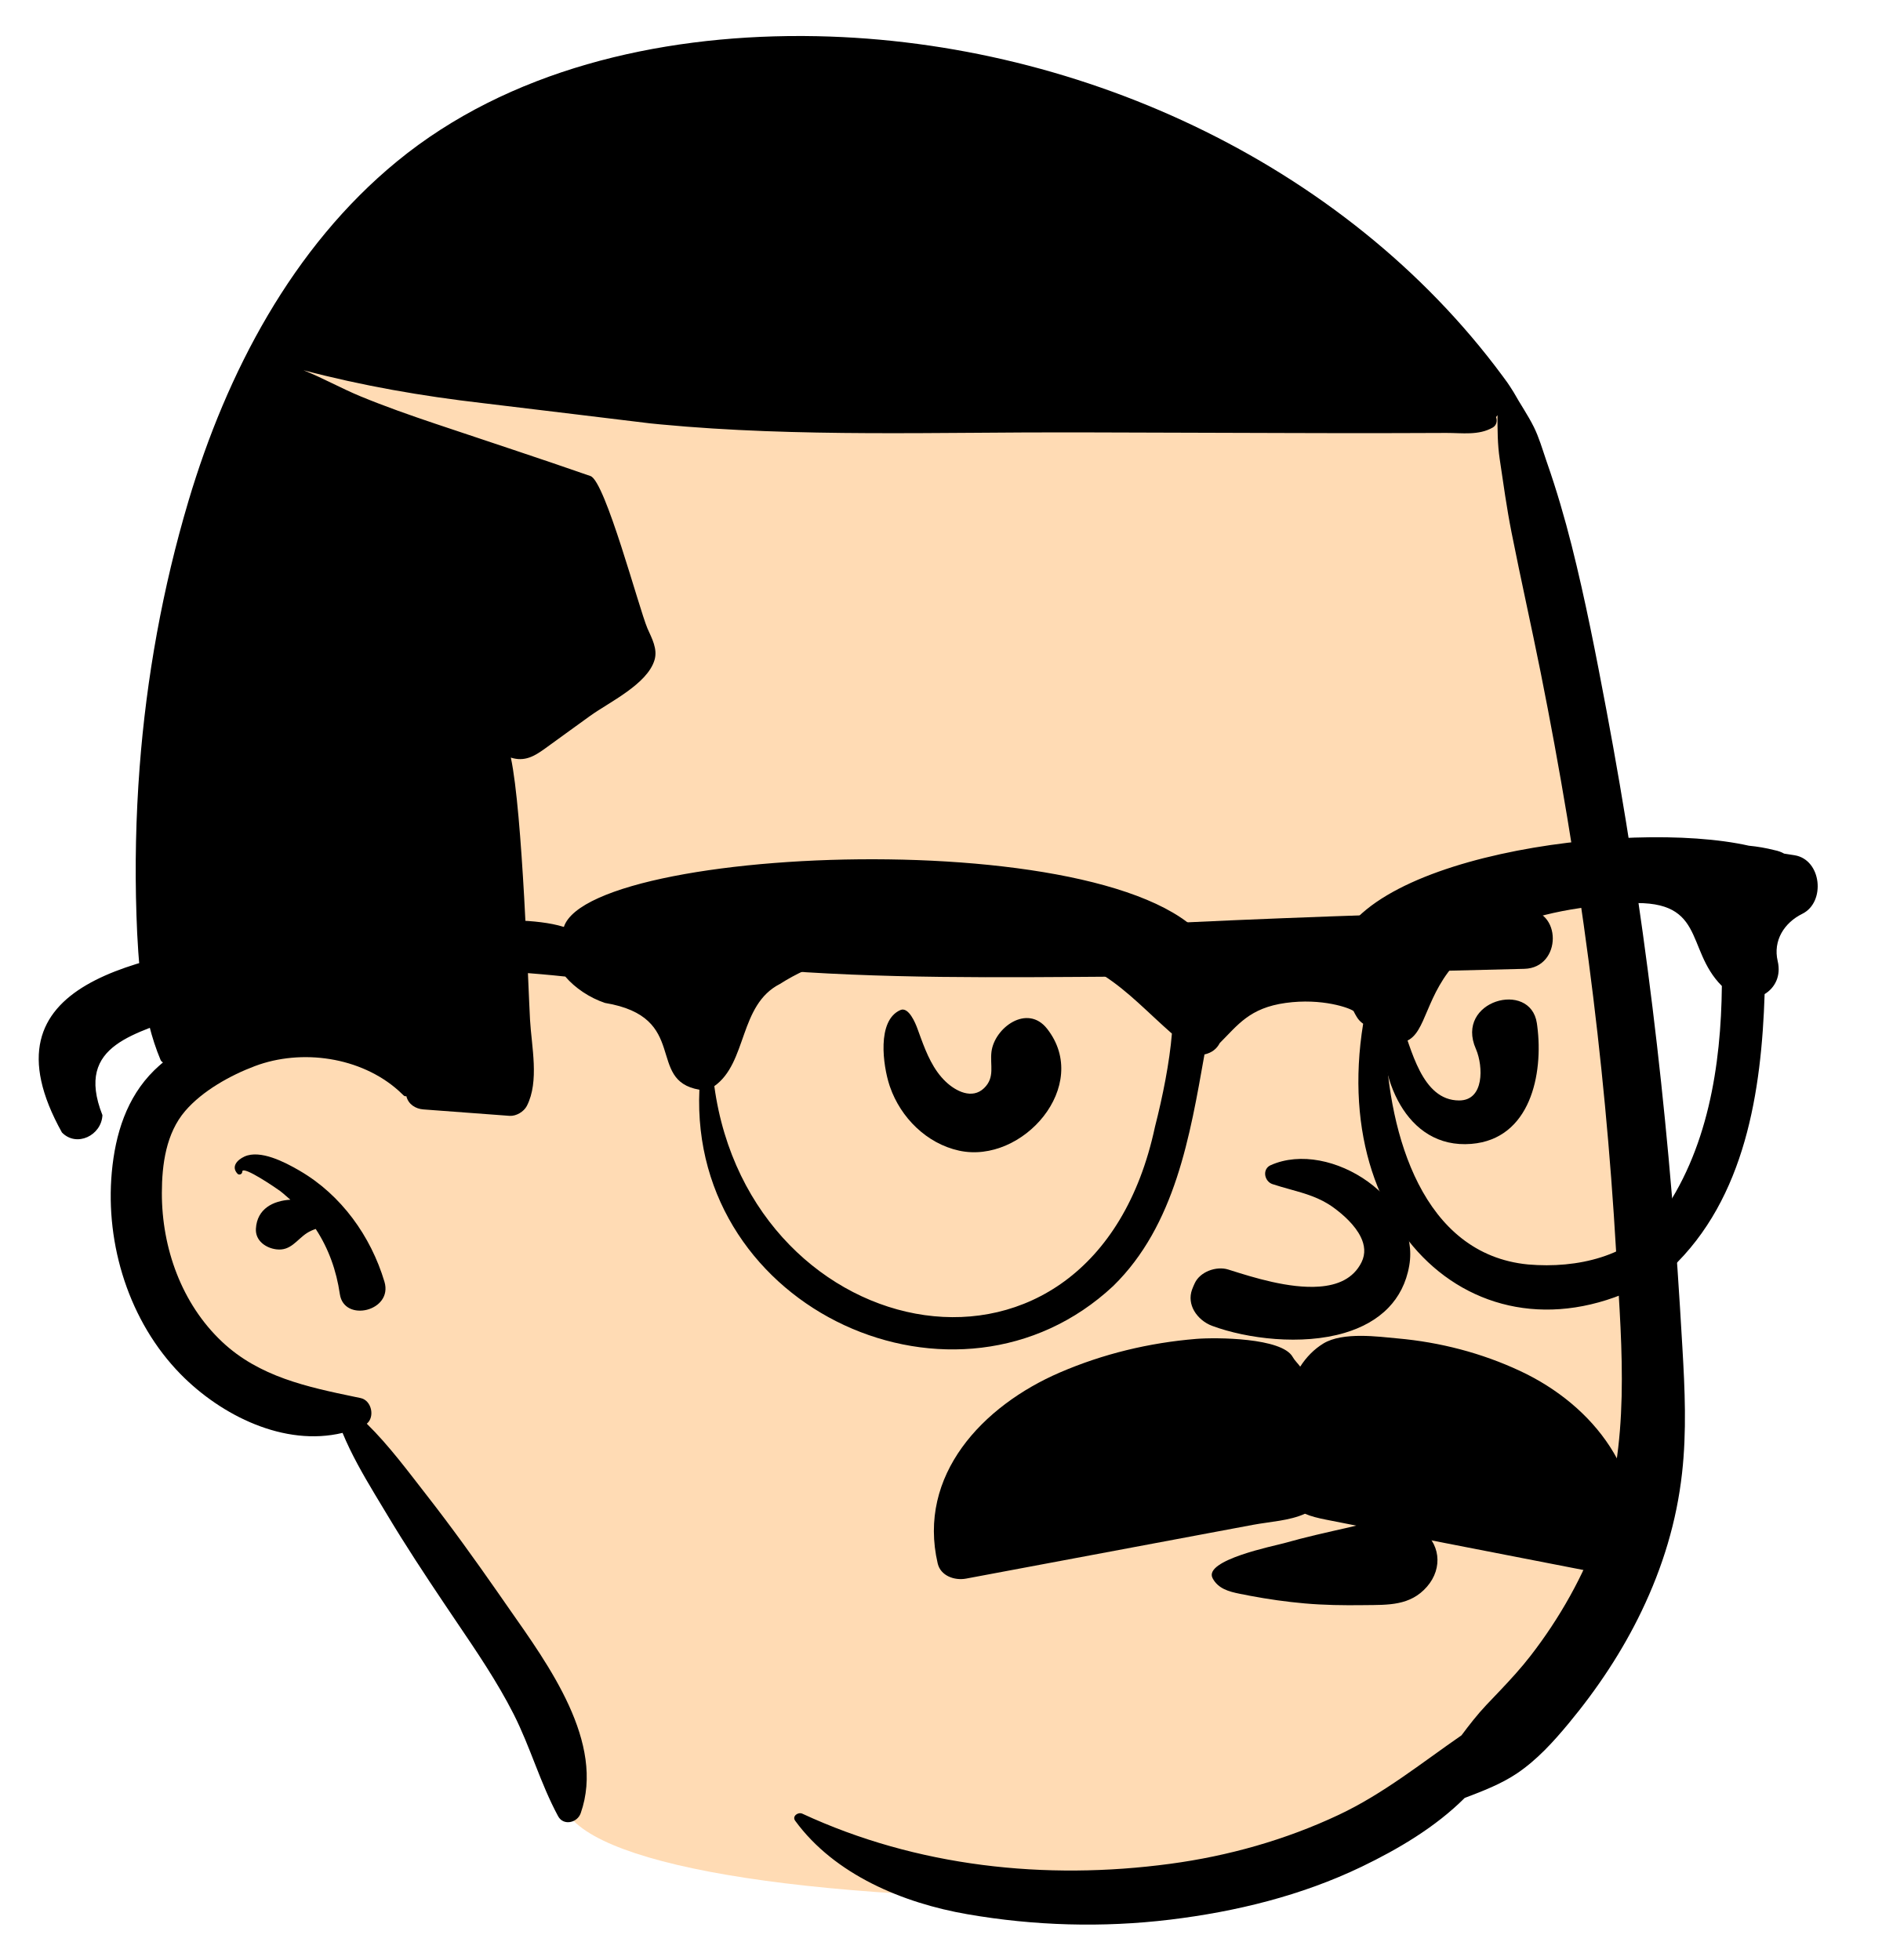
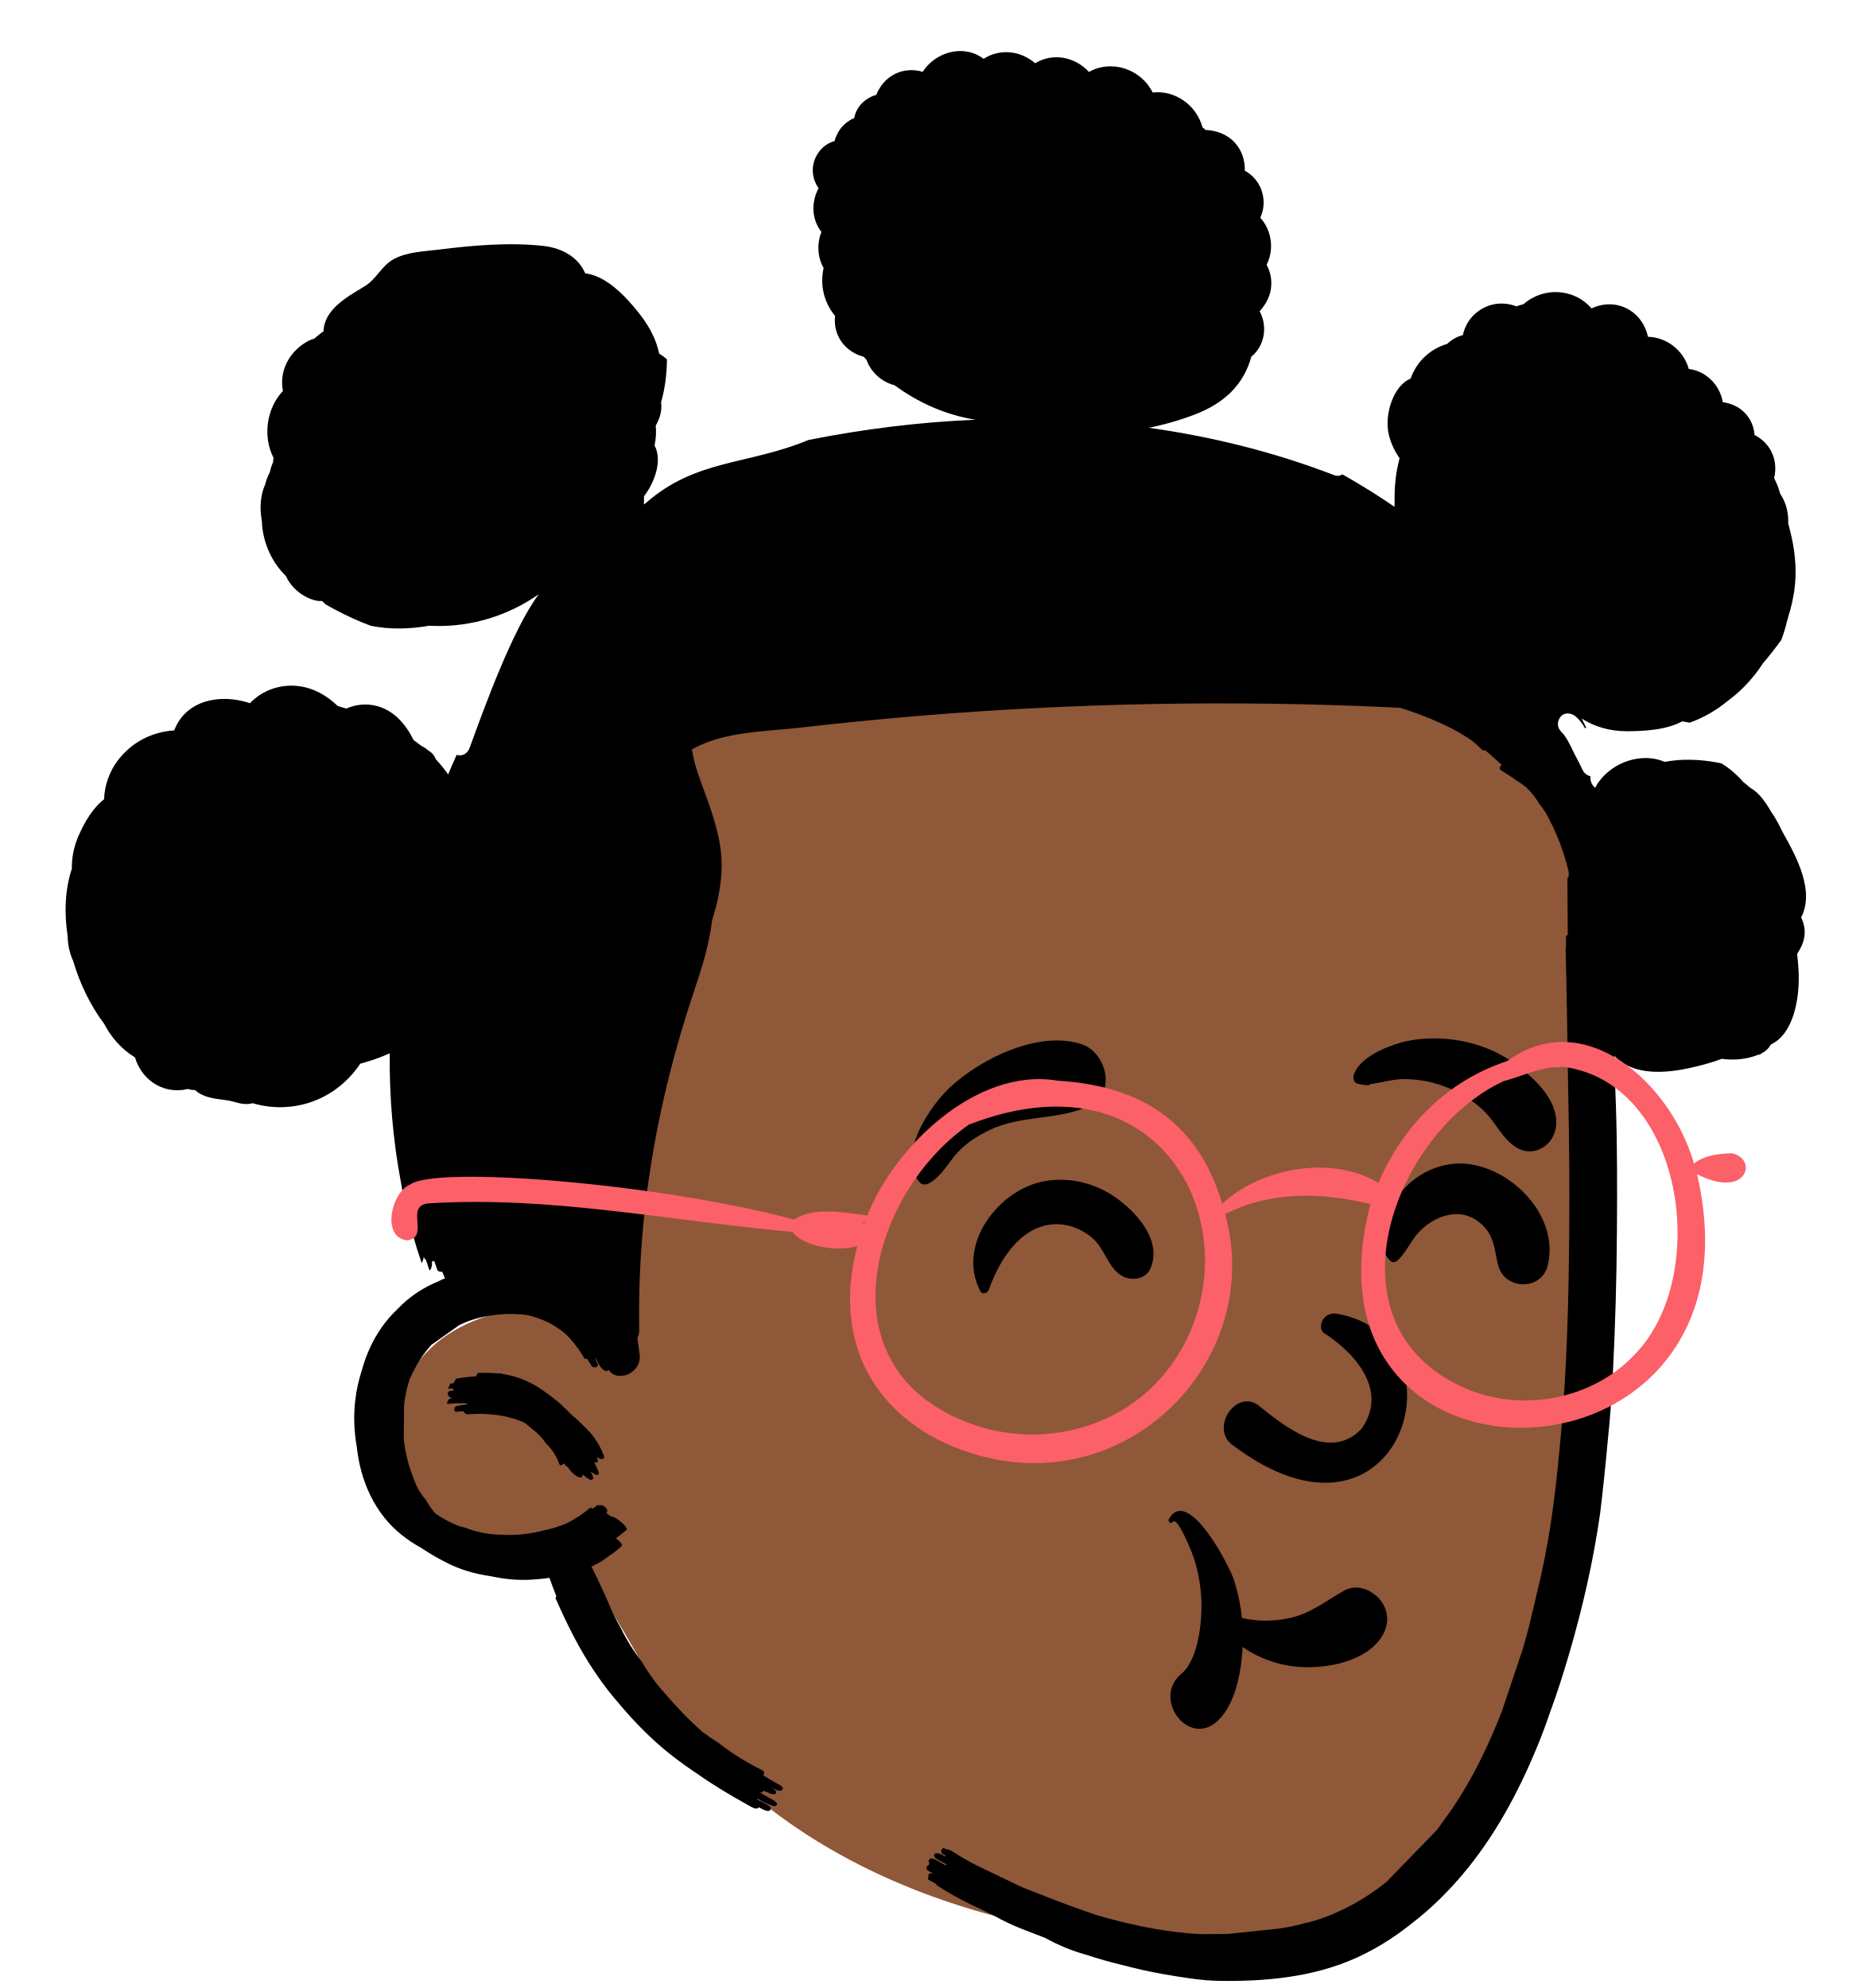
- <svg xmlns="http://www.w3.org/2000/svg" viewBox="356.919 536.55 441.351 459.9" overflow="visible" width="441.351px" height="459.9px">
-   <g id="Master/Character/Avatar" stroke="none" stroke-width="1" fill="none" fill-rule="evenodd">
-     <g id="Head" transform="translate(332, 483) scale(0.9978903 1)">
-       <g id="Head/Short 1" stroke="none" stroke-width="1" fill="none" fill-rule="evenodd">
-         <path d="M242.041,75.26 C298.822,75.26 357.552,119.272 378.365,147.357 C402.432,179.832 421.417,335.728 412.511,388.628 C403.604,441.527 359.365,499.184 282.567,499.184 C205.768,499.184 159.031,489.724 157.157,475.984 C155.908,466.825 139.023,436.751 106.503,385.765 C73.243,376.41 56.548,360.56 56.417,338.214 C56.288,315.868 65.2,300.63 83.152,292.5 C76.751,204.314 81.611,148.741 97.733,125.782 C121.914,91.342 185.261,75.26 242.041,75.26 Z" id="Skin" fill="#ffdbb4" />
-         <path d="M213.132,62.001 L214.144,62.005 C276.969,62.411 340.864,91.32 378.241,141.82 L379.365,143.357 C379.426,143.437 380.544,145.102 380.809,145.576 C382.358,148.356 384.183,150.958 385.583,153.785 C386.765,156.185 387.551,158.866 388.42,161.422 L388.683,162.185 C390.914,168.565 392.793,175.005 394.454,181.555 C397.673,194.305 400.183,207.255 402.624,220.175 C411.345,266.439 417.047,313.365 419.92,360.351 L420.487,369.798 C421.066,379.597 421.505,389.438 420.404,399.205 C419.133,410.575 415.864,421.245 410.914,431.545 C406.353,441.045 400.473,449.845 393.744,457.935 C390.144,462.265 386.324,466.475 381.624,469.644 C377.883,472.165 373.513,473.825 369.303,475.425 C362.454,482.265 353.664,487.435 345.074,491.565 C330.914,498.355 315.564,502.105 300.034,503.985 C284.154,505.894 268.114,505.435 252.364,502.705 C237.314,500.105 221.183,493.455 211.914,480.785 C211.114,479.695 212.603,478.665 213.583,479.115 C240.484,491.565 270.713,494.815 300.034,490.885 C313.713,489.055 327.173,485.275 339.664,479.405 C350.204,474.455 359.093,467.255 368.553,460.735 C370.394,458.285 372.253,455.875 374.374,453.635 L377.683,450.165 C380.156,447.559 382.585,444.917 384.793,442.065 C391.614,433.275 397.263,423.305 400.994,412.815 C408.25,392.396 406.287,370.23 405.005,348.95 L404.894,347.075 C403.574,324.315 401.423,301.635 398.444,279.035 C395.463,256.405 391.673,233.865 387.194,211.485 C384.984,200.455 382.503,189.495 380.314,178.465 C379.183,172.775 378.394,167.005 377.534,161.255 C377.013,157.755 377.023,154.385 377.013,150.965 C376.914,151.125 376.793,151.275 376.673,151.425 C377.034,152.275 376.784,153.365 375.904,153.865 C372.574,155.765 368.734,155.125 364.984,155.135 C361.003,155.155 357.023,155.165 353.043,155.175 C348.898,155.19 344.753,155.19 340.608,155.184 L328.173,155.155 L278.433,155.005 C245.859,154.907 212.732,156.203 180.262,153.132 L177.783,152.887 C175.232,152.593 146.437,149.072 138.651,148.163 L138.414,148.135 C124.183,146.495 110.154,144.065 96.324,140.425 C100.843,142.235 105.194,144.675 109.673,146.525 C115.454,148.905 121.383,150.985 127.314,152.975 C139.484,157.065 151.673,161.035 163.793,165.255 C167.268,166.463 175.164,196.231 177.155,200.94 L177.213,201.075 C178.223,203.345 179.614,205.835 178.843,208.415 C177.144,214.115 168.133,218.335 163.664,221.555 L159.069,224.871 L159.069,224.871 L153.059,229.219 C150.594,230.985 148.318,232.336 145.093,231.325 C145.083,231.315 145.074,231.315 145.064,231.315 C147.824,244.125 149.164,285.555 149.574,292.825 C149.933,299.155 151.793,307.265 148.833,313.035 C148.133,314.405 146.314,315.485 144.763,315.375 C138.003,314.865 131.244,314.365 124.484,313.865 C122.673,313.725 121.023,312.695 120.523,310.855 L120.503,310.755 L120.503,310.755 C120.284,310.815 120.034,310.775 119.824,310.555 C119.454,310.185 119.074,309.825 118.683,309.475 C109.784,301.535 95.864,299.575 84.883,303.705 C79.124,305.865 72.574,309.505 68.513,314.225 C64.003,319.465 63.034,326.785 63.023,333.475 C63.003,346.375 67.664,359.435 77.173,368.385 C85.911,376.601 97.186,378.992 108.529,381.343 L109.744,381.595 C112.333,382.135 113.154,385.995 111.204,387.615 C116.394,392.695 120.874,398.755 125.244,404.345 C131.047,411.761 136.596,419.471 141.995,427.198 L144.601,430.935 C153.888,444.189 167.331,462.445 161.484,479.015 C160.704,481.245 157.444,482.045 156.173,479.705 C152.003,472.005 149.673,463.525 145.713,455.735 C141.824,448.095 136.984,441.015 132.183,433.935 L129.414,429.832 C124.804,422.98 120.236,416.053 116.003,408.995 L113.055,404.108 C110.286,399.493 107.544,394.724 105.503,389.765 C91.853,393.055 77.013,385.735 67.423,375.985 C55.364,363.705 49.694,345.615 51.253,328.605 C52.074,319.705 54.704,311.095 61.223,304.695 C61.883,304.055 62.574,303.445 63.284,302.835 C63.034,302.705 62.824,302.505 62.723,302.265 C58.353,291.885 57.423,279.515 57.053,268.335 C56.664,256.775 56.914,245.185 57.793,233.645 C59.404,212.485 63.223,191.435 69.284,171.095 C78.253,141.035 93.664,111.605 118.284,91.435 C144.538,69.922 179.712,61.945 213.132,62.001 Z M82.444,324.925 C86.152,323.242 91.936,326.24 95.237,328.149 L95.453,328.275 C105.203,333.945 112.144,343.605 115.353,354.305 C117.413,361.205 105.843,363.955 104.863,357.195 C104.064,351.685 102.223,346.525 99.194,341.915 C98.473,342.155 97.773,342.465 97.144,342.865 C94.734,344.425 93.333,347.105 89.984,346.705 C87.503,346.415 84.963,344.695 85.133,341.855 C85.404,337.165 89.183,335.295 93.234,335.055 C92.656,334.538 92.073,334.026 91.476,333.532 L90.822,333.007 C90.081,332.471 82.156,327.006 81.928,328.412 L81.923,328.495 C81.933,329.055 81.183,329.375 80.803,328.955 C79.273,327.315 80.694,325.725 82.444,324.925 Z" id="Ink" fill="#000" />
-       </g>
-     </g>
-     <g id="Face" transform="translate(491, 669) scale(1 1)" fill="#000">
-       <g id="Face/Eyes Closed" stroke="none" stroke-width="1" fill="none" fill-rule="evenodd">
-         <path d="M182.244,225.965 L182.936,225.805 C188.46,224.503 193.776,222.731 198.922,226.154 C203.825,229.415 204.506,235.447 200.686,239.847 C196.76,244.371 191.544,244.118 186.039,244.18 L185.695,244.184 C181.124,244.247 176.477,244.179 171.924,243.774 C167.679,243.396 163.408,242.792 159.212,241.999 L156.73,241.513 C154.195,241 151.698,240.333 150.392,237.879 C148.114,233.602 165.046,230.246 167.103,229.659 C172.095,228.234 177.181,227.112 182.244,225.965 Z" id="Path" fill="#000" />
-         <path d="M191.634,174.395 C188.935,177.194 185.37,179.106 181.368,180.296 C171.31,183.286 158.476,181.693 150.26,178.646 C148.556,178.014 146.963,176.725 146.048,175.114 C145.212,173.642 144.929,171.911 145.566,170.145 C145.747,169.644 145.967,169.152 146.189,168.667 C146.791,167.348 148.019,166.321 149.462,165.734 C150.96,165.125 152.664,165.001 154.03,165.43 C154.214,165.488 154.402,165.547 154.595,165.608 C159.8,167.249 168.337,169.966 175.41,169.439 C179.654,169.123 183.387,167.624 185.318,163.74 C186.335,161.692 186.053,159.667 185.151,157.813 C183.79,155.017 181.065,152.584 178.768,150.908 C175.532,148.544 172.079,147.6 168.509,146.604 C167.163,146.229 165.8,145.848 164.425,145.393 C163.971,145.243 163.574,144.949 163.277,144.567 C162.983,144.19 162.79,143.729 162.729,143.266 C162.667,142.787 162.744,142.31 162.966,141.898 C163.172,141.516 163.501,141.181 163.993,140.961 C170.98,137.831 180.015,139.899 186.835,144.823 C190.243,147.284 193.086,150.445 194.839,153.978 C196.465,157.256 197.156,160.853 196.518,164.521 C195.805,168.628 194.067,171.872 191.634,174.395 Z" id="Path" fill="#000" />
-         <path d="M77.136,104.555 C79.099,103.69 80.712,107.739 81.116,108.843 L81.952,111.133 C83.315,114.826 84.879,118.581 87.745,121.322 C90.144,123.617 93.988,125.562 96.771,122.877 C99.411,120.33 98.124,117.461 98.513,114.336 C99.215,108.684 106.922,103.035 111.556,108.933 C122.024,122.259 105.828,140.791 90.91,137.54 C83.323,135.886 77.216,129.803 74.707,122.569 L74.578,122.187 C73.076,117.604 71.557,107.016 77.136,104.555 Z" id="Path" fill="#000" />
-         <path d="M212.22,113.836 L212.148,113.667 C207.162,102.326 224.948,97.452 226.456,107.635 L226.551,108.322 C228.018,119.626 224.927,134.828 211.082,135.955 C195.54,137.221 189.068,119.88 190.456,107.155 C190.705,104.877 193.469,104.562 194.323,106.632 L194.504,107.083 C197.014,113.479 199.397,125.777 208.239,125.765 C214.146,125.756 213.864,117.782 212.22,113.836 L212.22,113.836 Z" id="Path" fill="#000" />
-         <path d="M223.496,81.005 C232.43,80.688 232.418,94.67 223.496,94.88 C193.694,95.581 163.869,96.513 134.058,96.673 L128.64,96.706 C100.638,96.894 72.54,97.277 44.62,94.926 C42.237,94.726 42.68,91.38 44.671,91.515 C73.942,87.349 103.57,86.131 133.064,84.548 C163.181,82.931 193.356,82.075 223.496,81.005 Z" id="Path" fill="#000" />
-       </g>
-     </g>
-     <g id="Beard" transform="translate(454.9999, 820.9997) scale(1 1)" fill="#000">
-       <g id="Beard/Mustache" stroke="none" stroke-width="1" fill="none" fill-rule="evenodd">
-         <path d="M258.53,37.241 C249.479,33.009 239.751,30.49 229.757,29.597 C225.435,29.21 216.945,27.989 212.348,30.808 C210.198,32.128 208.381,33.972 206.94,36.224 C206.378,35.447 205.638,34.785 205.17,33.945 C202.653,29.423 187.205,29.329 182.541,29.713 C171.481,30.623 160.716,33.22 150.578,37.586 C132.377,45.426 117.087,61.715 121.895,82.395 C122.575,85.324 125.856,86.463 128.559,85.957 C146.778,82.542 164.997,79.126 183.217,75.711 C187.446,74.919 191.676,74.126 195.905,73.333 C199.73,72.616 204.418,72.389 208.048,70.739 C209.508,71.363 211.134,71.759 212.87,72.103 C234.791,76.457 256.74,80.681 278.675,84.97 C281.305,85.485 284.755,84.151 285.227,81.237 C288.375,61.793 275.992,45.405 258.53,37.241" id="Ink" fill="#000" />
-       </g>
-     </g>
-     <g id="Mask" transform="translate(360, 783) scale(1 1)" fill="#000">
-       <g id="Mask/None" stroke="none" stroke-width="1" fill="none" fill-rule="evenodd" fill-opacity="0" />
-     </g>
-     <g id="Accessories" transform="translate(379, 724) scale(1 1)" fill="#000">
-       <g id="Accessories/Glasses 3" stroke="none" stroke-width="1" fill="none" fill-rule="evenodd">
-         <path d="M367.134,98.318 C360.401,107.363 347.919,110.244 336.406,109.249 C311.575,106.859 303.76,78.658 302.946,56.739 C319.597,61.423 301.538,28.249 358.457,24.601 C378.522,22.929 372.99,35.047 381.855,43.901 C381.673,62.483 378.58,82.674 367.134,98.318 M248.863,76.966 C234.203,145.619 153.925,129.289 145.492,67.403 C153.279,61.907 151.228,48.336 160.902,43.419 C176.234,33.623 195.4,34.042 212.811,34.272 C235.066,35.801 241.408,45.02 252.84,55.078 C252.29,61.796 250.704,69.758 248.863,76.966 M398.935,13.231 C398.112,13.094 397.288,12.965 396.464,12.844 C395.821,12.479 395.066,12.198 394.188,12.029 C392.183,11.52 390.192,11.177 388.204,10.992 C359.672,4.571 293.665,13.688 290.941,38.036 C281.855,41.069 273.993,38.353 263.462,38.623 C255.446,5.118 116.863,9.847 110.198,30.047 C110.173,30.04 110.148,30.034 110.122,30.026 C103.718,28.044 94.277,28.522 86.947,28.208 C71.296,27.88 55.627,29.275 40.314,32.576 C11.639,37.133 -27.496,42.468 -7.553,78.276 C-7.549,78.282 -7.546,78.289 -7.541,78.295 L-7.538,78.292 C-4.101,81.815 1.732,78.978 1.949,74.209 C-4.756,57.245 10.388,55.208 22.04,50.333 C51.033,39.917 80.551,38.473 110.537,41.695 C112.793,44.351 116.216,46.667 119.834,47.879 C139.883,51.207 129.317,66.079 141.99,68.242 C139.662,120.084 202.603,148.382 239.072,114.303 C253.633,100.067 257.104,78.978 260.48,59.969 C262.265,59.568 263.4,58.592 264.063,57.3 C268.356,53.014 271.053,49.056 279.542,47.879 C288.031,46.703 294.566,49.064 295.45,49.787 C295.673,50.236 295.912,50.686 296.19,51.136 C296.578,51.807 297.106,52.342 297.706,52.763 C289.323,104.387 329.4,137.035 369.859,110.26 C387.439,93.723 391.154,68.405 391.888,45.807 C394.271,44.369 395.78,41.582 394.955,38.078 C393.818,33.248 396.484,29.066 400.73,26.966 C406.247,24.239 405.271,14.28 398.935,13.231" id="Ink" fill="#000" />
-       </g>
-     </g>
-   </g>
+ <svg xmlns="http://www.w3.org/2000/svg" width="30" height="32" viewBox="0 0 30 32" fill="none">
+   <path fill-rule="evenodd" clip-rule="evenodd" d="M25.026 12.435C23.188 9.745 18.572 9.442 15.654 9.459C9.891 9.41 8.685 16.255 8.384 21.052C7.769 21.16 7.172 21.381 6.766 21.881C6.272 22.488 6.102 23.532 6.564 24.212C6.872 24.663 7.358 24.814 7.866 24.839C9.548 24.673 9.893 26.223 10.721 27.385C12.847 30.353 16.53 31.316 19.908 31.33C21.055 31.362 22.437 31.451 23.172 30.335C25.493 26.178 25.543 20.664 25.686 15.953C25.706 14.747 25.701 13.47 25.026 12.435Z" fill="#8F5838" />
+   <path fill-rule="evenodd" clip-rule="evenodd" d="M14.852 1.156C15.06 0.832 15.516 0.706 15.832 0.947C16.095 0.778 16.426 0.814 16.662 1.018C16.948 0.844 17.303 0.914 17.528 1.158C17.887 0.955 18.361 1.105 18.554 1.489C18.916 1.448 19.258 1.693 19.355 2.048C19.372 2.062 19.389 2.077 19.405 2.092C19.623 2.103 19.829 2.191 19.951 2.399C20.012 2.504 20.04 2.626 20.036 2.746C20.166 2.819 20.27 2.938 20.315 3.092C20.358 3.237 20.342 3.38 20.286 3.505C20.467 3.703 20.515 4.013 20.387 4.263C20.44 4.357 20.467 4.468 20.463 4.584C20.457 4.755 20.38 4.892 20.276 5.01C20.407 5.255 20.356 5.569 20.142 5.74C20.02 6.189 19.71 6.488 19.235 6.671C18.996 6.763 18.746 6.834 18.492 6.886C19.51 7.028 20.512 7.277 21.474 7.648C21.526 7.668 21.571 7.66 21.605 7.636C21.626 7.648 21.647 7.658 21.668 7.67C21.933 7.821 22.193 7.984 22.446 8.158C22.446 8.129 22.447 8.1 22.448 8.071C22.443 7.834 22.467 7.601 22.528 7.376C22.448 7.263 22.389 7.136 22.356 7.004C22.275 6.675 22.429 6.206 22.706 6.094C22.803 5.816 23.023 5.615 23.293 5.536C23.315 5.516 23.338 5.497 23.363 5.479C23.42 5.438 23.482 5.41 23.546 5.394C23.579 5.244 23.661 5.105 23.796 5.008C23.986 4.871 24.211 4.856 24.409 4.931C24.446 4.918 24.484 4.906 24.523 4.896C24.841 4.616 25.337 4.637 25.617 4.965C25.809 4.874 26.036 4.87 26.233 4.992C26.39 5.09 26.488 5.247 26.526 5.421C26.825 5.43 27.097 5.634 27.183 5.939C27.458 5.972 27.683 6.194 27.73 6.473C27.906 6.499 28.067 6.584 28.166 6.753C28.211 6.831 28.236 6.917 28.242 7.003C28.331 7.047 28.41 7.113 28.471 7.2C28.576 7.352 28.596 7.53 28.557 7.697C28.566 7.716 28.576 7.734 28.584 7.753C28.613 7.815 28.636 7.883 28.656 7.951C28.749 8.089 28.791 8.257 28.783 8.426C28.802 8.498 28.822 8.57 28.837 8.642C28.9 8.924 28.923 9.226 28.88 9.514C28.859 9.653 28.828 9.79 28.785 9.923C28.78 9.948 28.773 9.972 28.765 9.994C28.741 10.099 28.71 10.202 28.671 10.303C28.578 10.431 28.48 10.556 28.377 10.677C28.29 10.812 28.19 10.936 28.078 11.05C27.998 11.133 27.909 11.209 27.815 11.278C27.628 11.433 27.419 11.554 27.196 11.633C27.156 11.624 27.116 11.617 27.076 11.611C26.822 11.755 26.424 11.771 26.18 11.77C25.911 11.769 25.665 11.699 25.46 11.566C25.484 11.615 25.508 11.664 25.532 11.713C25.526 11.716 25.519 11.72 25.514 11.724C25.47 11.648 25.421 11.581 25.362 11.532C25.283 11.466 25.155 11.46 25.1 11.567L25.097 11.573C25.068 11.63 25.072 11.685 25.094 11.729C25.102 11.742 25.11 11.754 25.119 11.766C25.121 11.77 25.124 11.773 25.127 11.777L25.126 11.777C25.202 11.84 25.277 11.995 25.348 12.146C25.396 12.234 25.442 12.323 25.484 12.414C25.509 12.452 25.554 12.486 25.601 12.495C25.592 12.568 25.624 12.643 25.677 12.68C25.691 12.651 25.708 12.621 25.73 12.591C25.969 12.254 26.44 12.109 26.794 12.263C26.865 12.251 26.936 12.241 27.007 12.235C27.241 12.219 27.478 12.238 27.709 12.288C27.781 12.332 27.85 12.382 27.913 12.439C27.968 12.488 28.018 12.538 28.064 12.591C28.101 12.619 28.136 12.649 28.171 12.68C28.313 12.758 28.417 12.909 28.504 13.059C28.574 13.161 28.634 13.268 28.687 13.383C28.93 13.812 29.21 14.345 28.991 14.768C29.014 14.813 29.031 14.864 29.041 14.919C29.071 15.093 29.009 15.226 28.927 15.355C28.938 15.445 28.944 15.533 28.949 15.61C28.975 16.041 28.879 16.633 28.511 16.809C28.505 16.817 28.499 16.823 28.493 16.831C28.465 16.878 28.421 16.92 28.364 16.95C28.35 16.96 28.336 16.97 28.321 16.978C28.315 16.984 28.308 16.989 28.301 16.994C28.308 16.986 28.316 16.977 28.323 16.969C28.12 17.053 27.923 17.07 27.713 17.044C27.583 17.093 27.453 17.129 27.343 17.157C27.001 17.245 26.559 17.315 26.225 17.166C26.127 17.122 26.047 17.065 25.986 16.996C25.991 17.263 25.998 17.53 26.01 17.797C26.032 18.473 26.031 19.148 26.026 19.824C26.021 20.585 26 21.346 25.961 22.106C25.942 22.488 25.913 22.869 25.873 23.249C25.84 23.619 25.801 23.989 25.756 24.358C25.649 25.115 25.474 25.879 25.26 26.611C25.167 26.929 25.065 27.251 24.949 27.565C24.9 27.71 24.848 27.853 24.792 27.994C24.495 28.737 24.125 29.453 23.625 30.072C23.352 30.409 23.05 30.712 22.714 30.968C22.444 31.185 22.151 31.369 21.83 31.515C21.139 31.827 20.368 31.897 19.62 31.885C19.33 31.881 19.021 31.827 18.733 31.778C18.513 31.74 18.29 31.69 18.068 31.631C17.872 31.584 17.678 31.529 17.487 31.466C17.257 31.403 17.036 31.312 16.826 31.195L16.454 31.051C16.299 30.991 16.148 30.919 16.001 30.836L15.597 30.641C15.429 30.558 15.266 30.466 15.106 30.365C15.09 30.356 15.071 30.34 15.063 30.323C15.022 30.299 14.98 30.277 14.939 30.253C14.932 30.249 14.938 30.229 14.946 30.21C14.939 30.194 14.94 30.177 14.96 30.161C14.975 30.149 14.999 30.153 15.024 30.161C15.022 30.159 15.021 30.157 15.019 30.156C14.991 30.14 14.964 30.125 14.936 30.11C14.909 30.094 14.904 30.054 14.93 30.032C14.938 30.027 14.946 30.024 14.954 30.023L14.953 30.023C14.947 30.019 14.951 30.003 14.959 29.985C14.945 29.967 14.94 29.944 14.965 29.925C15.001 29.895 15.086 29.949 15.116 29.967C15.152 29.987 15.187 30.006 15.222 30.026C15.225 30.021 15.229 30.016 15.236 30.012C15.184 29.983 15.133 29.955 15.082 29.926C15.05 29.909 15.009 29.872 15.051 29.838C15.084 29.811 15.17 29.858 15.212 29.882C15.217 29.878 15.222 29.876 15.229 29.875C15.211 29.865 15.192 29.855 15.174 29.844C15.124 29.815 15.158 29.725 15.21 29.755L15.228 29.767C15.266 29.763 15.318 29.795 15.342 29.809C15.516 29.922 15.698 30.021 15.886 30.107C16.013 30.169 16.141 30.23 16.269 30.29C16.395 30.355 16.525 30.411 16.658 30.458C16.993 30.593 17.331 30.718 17.673 30.834C18.151 30.97 18.647 31.079 19.144 31.121C19.208 31.126 19.273 31.131 19.337 31.133C19.479 31.132 19.62 31.132 19.762 31.13C20.036 31.101 20.311 31.072 20.585 31.044C20.681 31.03 20.774 31.012 20.867 30.992C20.915 30.98 20.964 30.968 21.012 30.953C21.029 30.951 21.045 30.947 21.062 30.945C21.18 30.912 21.295 30.874 21.41 30.829C21.483 30.798 21.555 30.766 21.626 30.732C21.861 30.619 22.093 30.469 22.312 30.297L23.132 29.453L23.383 29.101C23.706 28.623 23.962 28.091 24.174 27.548L24.511 26.543C24.547 26.422 24.58 26.301 24.612 26.179C24.676 25.908 24.74 25.636 24.804 25.365C24.825 25.265 24.846 25.166 24.866 25.067C24.989 24.45 25.057 23.824 25.115 23.198C25.222 22.059 25.251 20.917 25.259 19.773C25.264 19.09 25.259 18.406 25.245 17.723C25.237 17.327 25.232 16.931 25.226 16.535C25.219 16.114 25.211 15.693 25.201 15.273C25.2 15.264 25.203 15.256 25.208 15.249C25.207 15.199 25.206 15.15 25.206 15.1C25.205 15.067 25.217 15.053 25.235 15.05C25.232 14.75 25.23 14.45 25.229 14.151C25.229 14.131 25.238 14.118 25.25 14.111V14.035C25.201 13.826 25.135 13.622 25.05 13.428C25.021 13.357 24.989 13.289 24.953 13.222C24.909 13.122 24.852 13.031 24.782 12.947C24.723 12.845 24.651 12.755 24.568 12.674L24.465 12.598C24.437 12.583 24.395 12.556 24.358 12.525L24.16 12.398C24.121 12.377 24.146 12.325 24.174 12.312V12.31C24.168 12.307 24.161 12.303 24.154 12.297C24.073 12.219 23.99 12.145 23.903 12.076C23.887 12.082 23.869 12.08 23.855 12.068C23.804 12.018 23.751 11.971 23.698 11.925C23.578 11.843 23.453 11.769 23.322 11.703C23.112 11.601 22.897 11.513 22.676 11.438C22.628 11.422 22.581 11.407 22.533 11.393C22.465 11.389 22.397 11.386 22.329 11.383C19.805 11.268 17.273 11.316 14.755 11.526C14.134 11.578 13.514 11.64 12.895 11.711C12.351 11.774 11.698 11.772 11.198 12.03C11.177 12.04 11.156 12.052 11.137 12.064C11.176 12.323 11.278 12.575 11.367 12.819C11.504 13.196 11.627 13.579 11.615 13.987C11.606 14.271 11.547 14.545 11.462 14.812C11.418 15.192 11.304 15.56 11.182 15.922C10.582 17.699 10.255 19.52 10.289 21.407C10.29 21.457 10.278 21.502 10.259 21.539C10.27 21.622 10.281 21.704 10.294 21.786C10.344 22.104 9.938 22.263 9.798 22.052C9.789 22.061 9.776 22.068 9.764 22.069C9.728 22.073 9.669 22.012 9.653 21.984C9.631 21.943 9.608 21.903 9.584 21.864C9.58 21.862 9.578 21.861 9.575 21.86C9.59 21.892 9.605 21.925 9.62 21.956C9.644 22.007 9.55 22.032 9.522 21.985C9.497 21.944 9.472 21.905 9.447 21.867C9.433 21.878 9.416 21.881 9.406 21.863C9.316 21.71 9.213 21.579 9.099 21.467C8.92 21.317 8.724 21.225 8.502 21.171C8.327 21.145 8.148 21.144 7.975 21.165C7.776 21.189 7.566 21.24 7.386 21.334C7.24 21.439 7.093 21.543 6.945 21.647C6.909 21.686 6.875 21.727 6.842 21.77C6.74 21.906 6.658 22.052 6.591 22.207C6.588 22.216 6.585 22.226 6.583 22.235C6.541 22.366 6.515 22.499 6.503 22.636L6.499 23.156C6.521 23.381 6.577 23.6 6.662 23.808C6.702 23.93 6.765 24.04 6.85 24.136C6.896 24.218 6.948 24.292 7.006 24.361C7.123 24.442 7.251 24.511 7.388 24.565C7.421 24.574 7.455 24.583 7.489 24.59C7.664 24.66 7.846 24.697 8.034 24.702C8.271 24.719 8.503 24.698 8.731 24.639C8.871 24.613 9.007 24.57 9.138 24.512C9.264 24.447 9.383 24.368 9.494 24.276C9.506 24.268 9.525 24.272 9.545 24.283C9.569 24.264 9.594 24.246 9.618 24.226C9.629 24.218 9.639 24.228 9.644 24.238L9.65 24.233C9.695 24.202 9.815 24.299 9.761 24.357C9.784 24.372 9.808 24.39 9.829 24.408C9.926 24.412 10.121 24.596 10.085 24.625C10.03 24.674 9.973 24.719 9.914 24.762C9.966 24.801 10.034 24.863 10.002 24.888C9.945 24.944 9.883 24.992 9.818 25.034C9.773 25.069 9.727 25.102 9.679 25.133C9.628 25.164 9.575 25.191 9.52 25.217C9.615 25.407 9.706 25.599 9.791 25.795C9.847 25.934 9.912 26.068 9.988 26.197C10.083 26.394 10.198 26.578 10.332 26.75C10.442 26.939 10.57 27.114 10.716 27.273C10.898 27.487 11.092 27.687 11.299 27.872C11.381 27.933 11.465 27.992 11.553 28.046C11.776 28.22 12.014 28.369 12.266 28.493C12.296 28.51 12.319 28.547 12.285 28.576C12.284 28.576 12.283 28.576 12.281 28.577C12.364 28.626 12.447 28.673 12.53 28.721C12.563 28.739 12.631 28.775 12.581 28.817C12.548 28.844 12.449 28.795 12.389 28.763C12.397 28.767 12.406 28.772 12.415 28.778C12.434 28.788 12.539 28.843 12.474 28.878C12.441 28.884 12.41 28.878 12.38 28.862C12.349 28.85 12.318 28.836 12.287 28.823C12.288 28.833 12.283 28.843 12.266 28.851C12.254 28.853 12.241 28.853 12.229 28.852C12.297 28.892 12.365 28.931 12.434 28.969C12.454 28.98 12.548 29.034 12.486 29.068C12.455 29.074 12.426 29.069 12.397 29.053C12.345 29.033 12.294 29.009 12.245 28.983L12.21 28.963C12.201 28.963 12.192 28.962 12.183 28.96C12.238 28.991 12.293 29.02 12.348 29.049C12.381 29.067 12.436 29.105 12.389 29.143C12.356 29.169 12.268 29.122 12.215 29.091C12.212 29.095 12.208 29.1 12.202 29.105C12.163 29.135 12.063 29.068 12.031 29.05C11.755 28.897 11.488 28.738 11.231 28.557C11.074 28.453 10.921 28.343 10.771 28.224C10.484 27.995 10.223 27.728 9.984 27.447C9.821 27.255 9.732 27.147 9.574 26.914C9.32 26.538 9.128 26.147 8.944 25.731C8.941 25.725 8.947 25.709 8.955 25.693C8.917 25.597 8.88 25.499 8.844 25.399C8.748 25.412 8.651 25.421 8.556 25.427C8.332 25.44 8.114 25.419 7.903 25.372C7.647 25.337 7.394 25.263 7.17 25.145C7.036 25.076 6.906 25.001 6.784 24.918C6.674 24.858 6.568 24.789 6.467 24.708C6.035 24.367 5.8 23.838 5.743 23.289C5.699 23.047 5.69 22.798 5.716 22.558C5.735 22.384 5.773 22.211 5.828 22.044C5.93 21.675 6.12 21.334 6.395 21.075C6.441 21.026 6.49 20.98 6.541 20.936C6.695 20.806 6.869 20.702 7.054 20.626C7.089 20.608 7.125 20.591 7.162 20.576L7.118 20.471C7.102 20.476 7.048 20.466 7.041 20.447C7.023 20.397 7.007 20.346 6.989 20.296C6.979 20.302 6.967 20.305 6.953 20.306V20.364C6.953 20.381 6.923 20.484 6.906 20.43C6.889 20.381 6.873 20.33 6.856 20.28C6.842 20.271 6.832 20.26 6.828 20.247C6.826 20.242 6.825 20.237 6.822 20.232L6.818 20.23V20.248C6.819 20.259 6.791 20.342 6.786 20.326C6.69 20.052 6.611 19.772 6.55 19.488C6.508 19.331 6.475 19.173 6.45 19.012C6.423 18.867 6.399 18.722 6.378 18.576L6.373 18.54L6.372 18.532C6.37 18.516 6.368 18.5 6.366 18.485C6.344 18.319 6.325 18.153 6.311 17.986C6.282 17.643 6.27 17.298 6.273 16.954C6.266 16.957 6.26 16.961 6.252 16.964C6.108 17.028 5.955 17.08 5.799 17.122C5.531 17.521 5.104 17.792 4.592 17.82C4.418 17.83 4.236 17.808 4.068 17.758C4.05 17.762 4.032 17.765 4.014 17.768C3.876 17.786 3.781 17.728 3.653 17.711C3.447 17.683 3.273 17.669 3.14 17.546C3.099 17.547 3.06 17.54 3.023 17.529C2.67 17.616 2.296 17.424 2.172 17.02C1.96 16.892 1.792 16.702 1.678 16.482C1.46 16.193 1.286 15.838 1.177 15.466C1.176 15.462 1.174 15.459 1.172 15.455C1.117 15.332 1.091 15.2 1.089 15.068C1.031 14.691 1.046 14.314 1.157 13.982C1.152 13.802 1.193 13.615 1.268 13.445C1.359 13.238 1.497 13.001 1.677 12.864C1.677 12.652 1.765 12.42 1.88 12.262C2.11 11.947 2.444 11.781 2.804 11.757C2.988 11.271 3.544 11.157 4.023 11.319C4.222 11.109 4.514 11.008 4.805 11.044C5.051 11.074 5.261 11.196 5.436 11.364C5.481 11.377 5.527 11.391 5.573 11.406C5.725 11.337 5.903 11.321 6.066 11.364C6.348 11.44 6.532 11.661 6.659 11.914C6.7 11.943 6.74 11.973 6.779 12.004C6.821 12.024 6.86 12.05 6.895 12.081C6.946 12.109 6.989 12.155 7.015 12.222C7.087 12.298 7.154 12.38 7.213 12.466C7.257 12.361 7.303 12.255 7.35 12.151C7.427 12.175 7.52 12.144 7.559 12.038C7.804 11.366 8.25 10.134 8.671 9.566C8.18 9.911 7.581 10.094 6.985 10.075C6.96 10.074 6.934 10.073 6.908 10.072C6.588 10.129 6.263 10.134 5.965 10.072C5.764 9.997 5.568 9.907 5.379 9.805C5.333 9.781 5.287 9.755 5.241 9.728C5.221 9.711 5.203 9.692 5.184 9.673C5.145 9.676 5.104 9.673 5.06 9.661C4.896 9.616 4.744 9.503 4.648 9.358C4.631 9.331 4.617 9.303 4.604 9.275C4.5 9.171 4.411 9.052 4.345 8.914C4.268 8.752 4.22 8.57 4.215 8.388C4.183 8.21 4.185 8.026 4.245 7.856C4.252 7.837 4.26 7.819 4.267 7.801C4.27 7.789 4.273 7.777 4.277 7.766C4.294 7.705 4.317 7.651 4.344 7.6C4.354 7.547 4.37 7.495 4.394 7.444C4.396 7.419 4.399 7.395 4.403 7.37C4.226 7.025 4.289 6.574 4.554 6.293C4.517 6.112 4.555 5.919 4.662 5.758C4.74 5.64 4.849 5.547 4.973 5.482C4.985 5.475 5.02 5.464 5.06 5.45C5.106 5.409 5.154 5.369 5.207 5.334C5.22 4.981 5.578 4.784 5.868 4.609C6.057 4.496 6.139 4.282 6.333 4.174C6.545 4.055 6.817 4.048 7.052 4.019C7.605 3.95 8.194 3.897 8.749 3.959C9.058 3.994 9.314 4.148 9.419 4.4C9.685 4.433 9.922 4.631 10.109 4.834C10.342 5.088 10.541 5.359 10.61 5.693C10.656 5.718 10.697 5.749 10.735 5.785C10.733 6.02 10.704 6.255 10.641 6.476C10.659 6.609 10.621 6.735 10.555 6.85C10.565 6.959 10.558 7.066 10.536 7.172C10.663 7.405 10.544 7.757 10.366 7.988L10.365 8.118C10.376 8.113 10.386 8.106 10.396 8.097C11.203 7.387 12.033 7.489 13.014 7.082C13.899 6.906 14.802 6.793 15.708 6.756C15.696 6.754 15.684 6.753 15.672 6.751C15.215 6.674 14.777 6.48 14.399 6.201C14.3 6.175 14.205 6.128 14.12 6.05C14.038 5.974 13.981 5.887 13.948 5.793C13.933 5.777 13.918 5.76 13.904 5.743C13.621 5.671 13.405 5.418 13.441 5.085C13.262 4.866 13.196 4.595 13.257 4.313C13.156 4.138 13.148 3.918 13.222 3.733C13.065 3.536 13.053 3.255 13.176 3.031C13.063 2.866 13.039 2.647 13.178 2.45C13.243 2.358 13.334 2.299 13.433 2.271C13.461 2.165 13.518 2.065 13.607 1.989C13.653 1.95 13.702 1.92 13.751 1.899C13.769 1.788 13.829 1.684 13.945 1.602C13.998 1.565 14.052 1.541 14.105 1.527C14.156 1.398 14.244 1.284 14.369 1.21C14.519 1.121 14.693 1.109 14.852 1.156ZM7.701 22.099C7.817 22.097 7.929 22.098 8.041 22.11C8.045 22.107 8.05 22.105 8.054 22.106C8.072 22.11 8.089 22.115 8.107 22.119C8.168 22.128 8.23 22.142 8.293 22.161C8.442 22.206 8.591 22.278 8.719 22.367C8.841 22.451 8.962 22.539 9.068 22.644C9.105 22.677 9.14 22.712 9.174 22.749C9.228 22.795 9.28 22.842 9.33 22.889C9.391 22.947 9.451 23.007 9.508 23.069C9.597 23.176 9.667 23.294 9.717 23.425C9.737 23.467 9.712 23.493 9.671 23.485C9.653 23.482 9.628 23.468 9.602 23.45L9.614 23.478C9.636 23.523 9.618 23.554 9.568 23.538C9.565 23.536 9.562 23.534 9.56 23.532C9.586 23.579 9.609 23.628 9.629 23.678C9.651 23.724 9.632 23.755 9.583 23.737C9.557 23.722 9.532 23.705 9.509 23.686C9.52 23.71 9.531 23.734 9.54 23.759C9.562 23.804 9.537 23.828 9.493 23.817C9.456 23.796 9.421 23.771 9.389 23.741C9.384 23.737 9.38 23.733 9.375 23.729C9.39 23.766 9.362 23.789 9.326 23.782C9.275 23.771 9.179 23.682 9.155 23.635L9.151 23.626C9.123 23.607 9.094 23.581 9.072 23.555C9.054 23.582 9.019 23.601 9.004 23.569C8.957 23.437 8.884 23.324 8.784 23.229C8.727 23.144 8.658 23.07 8.577 23.01C8.534 22.972 8.489 22.936 8.443 22.901C8.361 22.863 8.275 22.833 8.186 22.814C8.168 22.808 8.15 22.804 8.132 22.799C8.093 22.792 8.054 22.784 8.014 22.779C7.853 22.756 7.691 22.751 7.53 22.766C7.501 22.768 7.473 22.744 7.461 22.718C7.425 22.72 7.389 22.721 7.353 22.725C7.293 22.727 7.306 22.64 7.351 22.632C7.408 22.621 7.465 22.613 7.52 22.606C7.519 22.601 7.519 22.595 7.52 22.59C7.418 22.585 7.316 22.587 7.214 22.598C7.169 22.601 7.222 22.515 7.247 22.511C7.258 22.508 7.269 22.507 7.281 22.505C7.28 22.503 7.279 22.502 7.279 22.5H7.276C7.215 22.503 7.173 22.402 7.246 22.389C7.265 22.385 7.283 22.383 7.3 22.38C7.297 22.37 7.296 22.361 7.3 22.353C7.268 22.352 7.237 22.352 7.205 22.352C7.222 22.351 7.235 22.274 7.256 22.271L7.305 22.264C7.306 22.243 7.337 22.194 7.35 22.191C7.456 22.172 7.56 22.16 7.662 22.155C7.673 22.131 7.687 22.099 7.701 22.099Z" fill="black" />
+   <path fill-rule="evenodd" clip-rule="evenodd" d="M18.816 24.447C19.128 23.918 19.794 25.216 19.865 25.439C19.927 25.637 19.969 25.839 19.99 26.044C20.232 26.1 20.483 26.1 20.731 26.051C21.1 25.978 21.326 25.773 21.646 25.598C21.867 25.477 22.146 25.619 22.262 25.82C22.397 26.057 22.311 26.303 22.133 26.479C21.795 26.814 21.13 26.891 20.689 26.802C20.437 26.751 20.205 26.653 20.001 26.511C20 26.538 19.999 26.564 19.997 26.591L19.993 26.637C19.959 27.008 19.86 27.475 19.58 27.717C19.122 28.113 18.555 27.351 19.001 26.955L19.015 26.943C19.292 26.712 19.352 26.093 19.337 25.752C19.328 25.529 19.288 25.304 19.22 25.091L19.206 25.049C19.186 24.989 18.962 24.421 18.881 24.494L18.877 24.498C18.844 24.539 18.79 24.491 18.816 24.447ZM21.309 21.457C21.731 21.722 22.374 22.338 21.92 22.993C21.386 23.571 20.617 22.909 20.239 22.609C19.887 22.377 19.493 22.974 19.819 23.245C22.556 25.335 23.667 21.526 21.523 21.147C21.287 21.105 21.199 21.376 21.309 21.457ZM16.807 19.014C17.219 18.939 17.641 19.045 17.982 19.293L18.008 19.312C18.337 19.56 18.704 19.995 18.516 20.422C18.44 20.594 18.214 20.621 18.07 20.543C17.83 20.413 17.787 20.095 17.573 19.919C17.398 19.774 17.163 19.687 16.937 19.708C16.407 19.757 16.081 20.296 15.916 20.761C15.895 20.82 15.811 20.843 15.778 20.78C15.39 20.032 16.077 19.148 16.807 19.014ZM23.407 18.732C24.197 18.665 25.121 19.509 24.913 20.368C24.813 20.78 24.22 20.769 24.115 20.368C24.057 20.148 24.063 19.953 23.909 19.77C23.782 19.619 23.602 19.531 23.407 19.544C23.194 19.559 22.997 19.669 22.847 19.824C22.712 19.964 22.631 20.169 22.491 20.292C22.456 20.323 22.41 20.325 22.376 20.292C22.135 20.063 22.279 19.585 22.432 19.346C22.651 19.003 23.008 18.766 23.407 18.732ZM15.304 17.49C15.81 17.028 16.731 16.582 17.413 16.809C17.806 16.94 17.977 17.592 17.539 17.799C17.031 18.038 16.446 17.941 15.93 18.189C15.713 18.294 15.509 18.424 15.358 18.615C15.239 18.766 15.118 18.964 14.946 19.051C14.9 19.073 14.839 19.074 14.803 19.032C14.426 18.592 14.975 17.791 15.304 17.49ZM22.537 16.786C22.85 16.696 23.197 16.697 23.515 16.754C23.833 16.811 24.156 16.947 24.415 17.145L24.445 17.168C24.729 17.389 25.067 17.709 25.049 18.099C25.033 18.424 24.701 18.645 24.414 18.474C24.181 18.335 24.071 18.056 23.873 17.87C23.709 17.717 23.518 17.596 23.313 17.512C23.085 17.418 22.858 17.374 22.614 17.369C22.426 17.366 22.237 17.43 22.052 17.45C22.068 17.482 21.922 17.467 21.838 17.439C21.777 17.412 21.776 17.331 21.798 17.279C21.904 17.019 22.291 16.857 22.537 16.786Z" fill="black" />
+   <path fill-rule="evenodd" clip-rule="evenodd" d="M26.307 21.808C25.629 22.53 24.497 22.738 23.595 22.35C21.279 21.352 22.413 18.24 24.199 17.404C24.422 17.347 24.72 17.211 24.992 17.18C25.016 17.168 25.07 17.204 25.135 17.169C27.104 17.396 27.552 20.549 26.307 21.808ZM18.837 21.993C18.077 23.033 16.663 23.354 15.508 22.87C13.227 21.944 14.036 19.184 15.597 18.102C18.895 16.824 20.256 20.075 18.837 21.993ZM13.891 19.689C13.889 19.688 13.887 19.687 13.885 19.686C13.897 19.681 13.909 19.675 13.921 19.669C13.917 19.68 13.913 19.691 13.909 19.701C13.903 19.697 13.898 19.692 13.891 19.689ZM27.876 18.564C27.69 18.565 27.421 18.596 27.267 18.73C26.887 17.408 25.484 16.185 24.265 17.077C23.304 17.395 22.591 18.102 22.186 19.041C21.455 18.593 20.307 18.785 19.673 19.377C19.258 17.963 18.237 17.468 17.022 17.395C15.696 17.171 14.374 18.5 13.961 19.565C13.618 19.525 13.106 19.413 12.783 19.631C10.689 19.064 7.027 18.752 6.602 19.067C6.298 19.187 6.132 19.925 6.556 19.965C6.925 19.911 6.512 19.424 6.885 19.371C8.868 19.244 10.794 19.656 12.756 19.829C12.931 20.072 13.497 20.154 13.799 20.056C13.324 21.864 14.351 23.094 15.889 23.462C18.271 24.026 20.344 21.829 19.721 19.543C20.443 19.172 21.273 19.188 22.059 19.383C20.745 24.369 28.532 24.146 27.316 18.9C28.125 19.316 28.301 18.648 27.876 18.564Z" fill="#FC6068" />
</svg>
